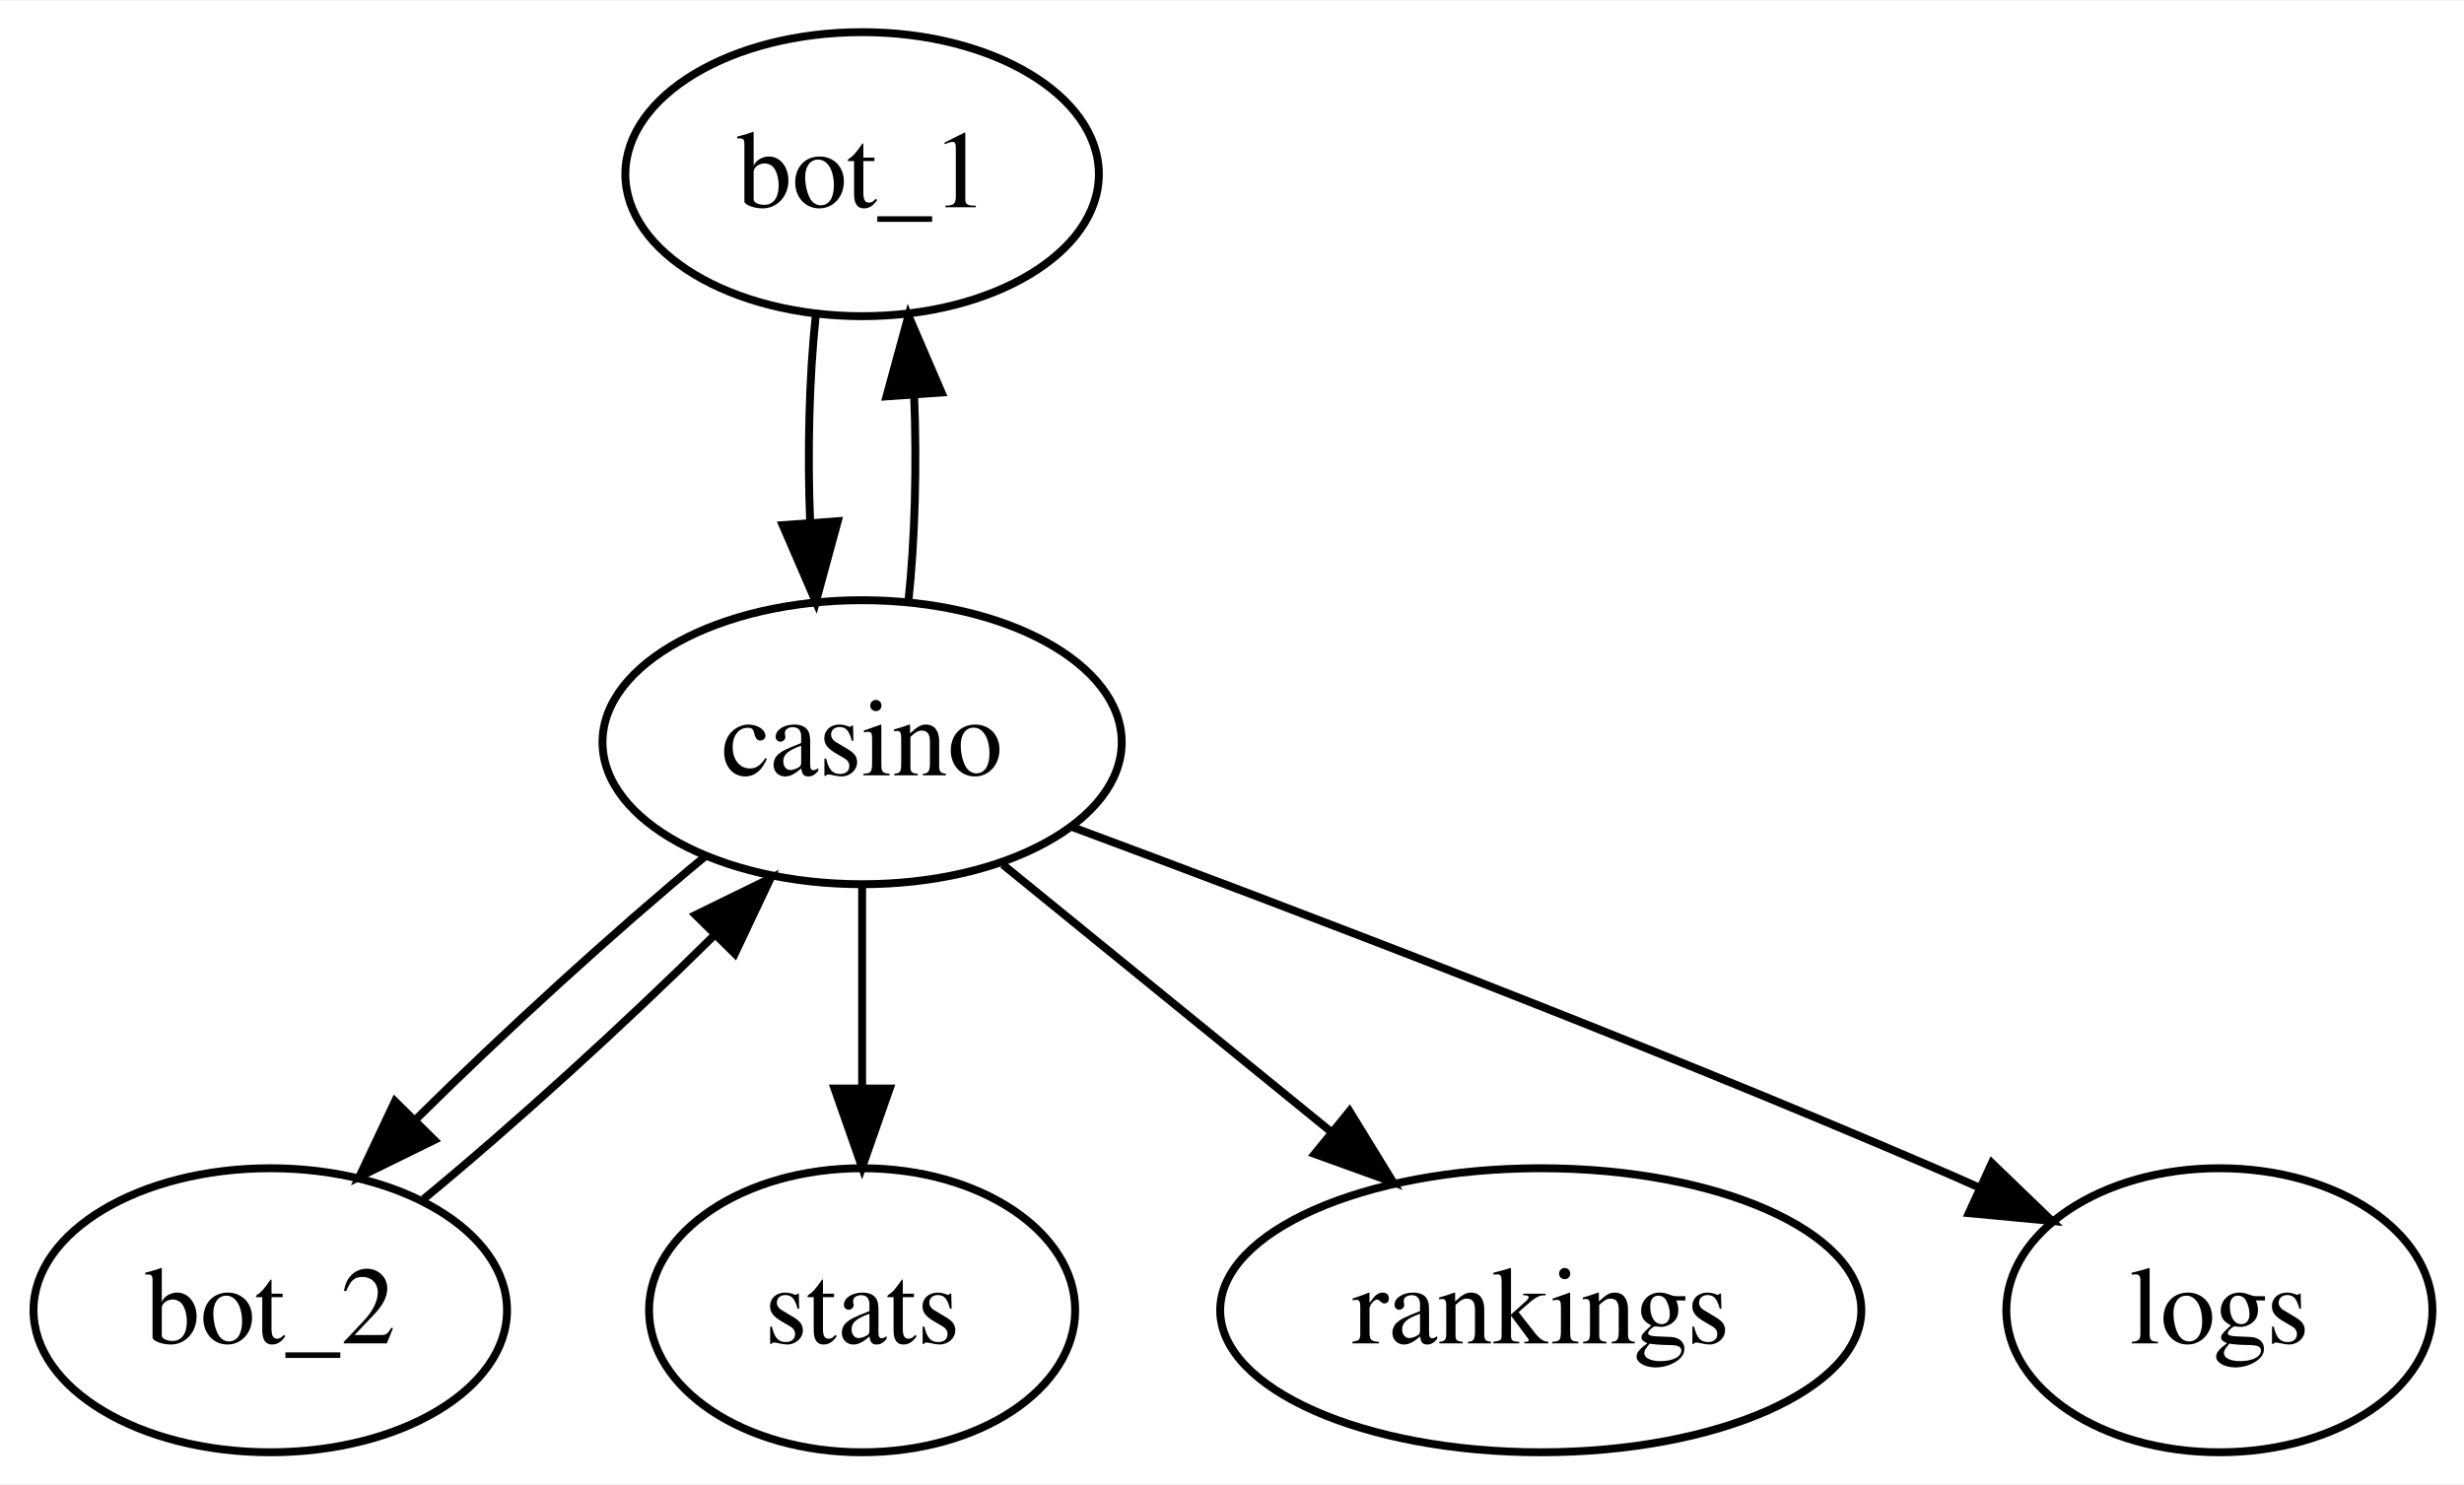
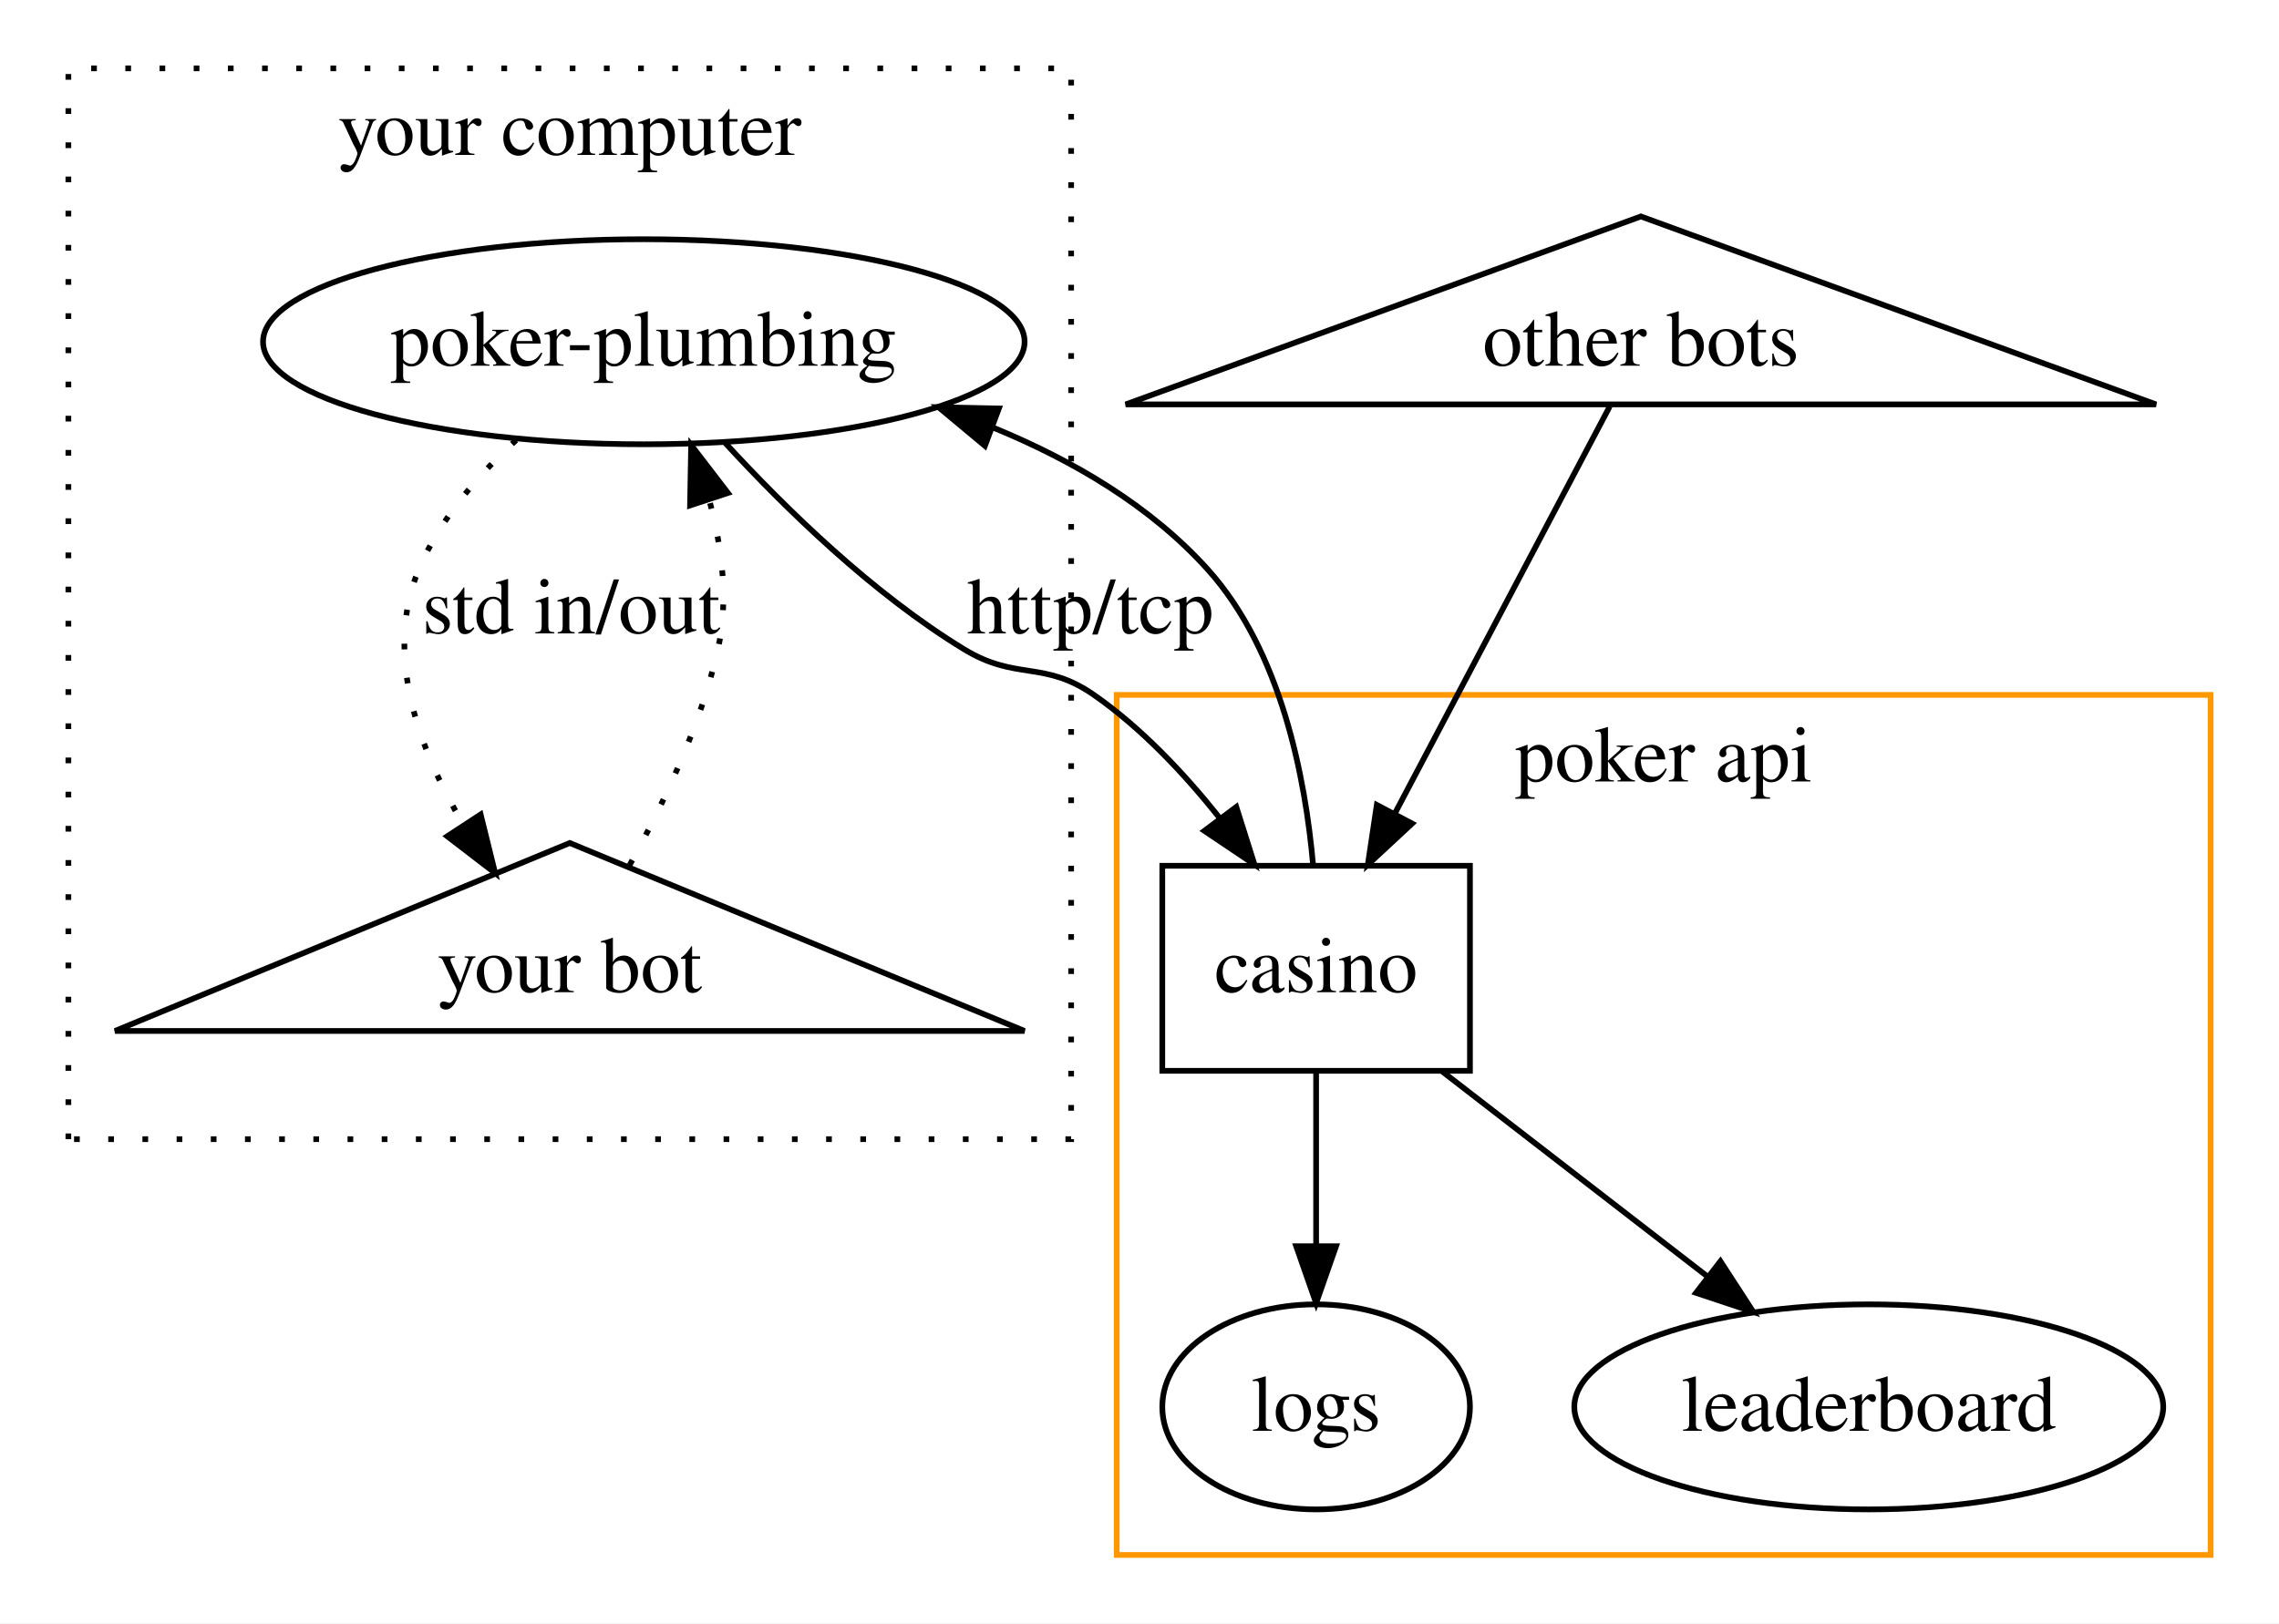
- <svg xmlns="http://www.w3.org/2000/svg" width="312pt" height="188pt" viewBox="0.00 0.00 312.25 188.00">
-   <g id="graph0" class="graph" transform="scale(1 1) rotate(0) translate(4 184)">
-     <polygon fill="white" stroke="none" points="-4,4 -4,-184 308.251,-184 308.251,4 -4,4" />
+ <svg xmlns="http://www.w3.org/2000/svg" width="400pt" height="285pt" viewBox="0.00 0.00 400.00 285.00">
+   <g id="graph0" class="graph" transform="scale(1 1) rotate(0) translate(4 281)">
+     <polygon fill="white" stroke="none" points="-4,4 -4,-281 396,-281 396,4 -4,4" />
+     <g id="clust1" class="cluster">
+       <polygon fill="none" stroke="black" stroke-dasharray="1,5" points="8,-81 8,-269 184,-269 184,-81 8,-81" />
+       <text text-anchor="middle" x="96" y="-253.8" font-family="Times,serif" font-size="14.00">your computer</text>
+     </g>
+     <g id="clust2" class="cluster">
+       <polygon fill="none" stroke="#ff9800" points="192,-8 192,-159 384,-159 384,-8 192,-8" />
+       <text text-anchor="middle" x="288" y="-143.8" font-family="Times,serif" font-size="14.00">poker api</text>
+     </g>
    <g id="node1" class="node">
-       <ellipse fill="none" stroke="black" cx="105.251" cy="-162" rx="30.003" ry="18" />
-       <text text-anchor="middle" x="105.251" y="-157.8" font-family="Times,serif" font-size="14.00">bot_1</text>
+       <ellipse fill="none" stroke="black" cx="109" cy="-221" rx="66.832" ry="18" />
+       <text text-anchor="middle" x="109" y="-216.8" font-family="Times,serif" font-size="14.00">poker-plumbing</text>
    </g>
    <g id="node2" class="node">
-       <ellipse fill="none" stroke="black" cx="105.251" cy="-90" rx="32.899" ry="18" />
-       <text text-anchor="middle" x="105.251" y="-85.8" font-family="Times,serif" font-size="14.00">casino</text>
+       <polygon fill="none" stroke="black" points="96,-133 16.186,-100 175.813,-100 96,-133" />
+       <text text-anchor="middle" x="96" y="-106.8" font-family="Times,serif" font-size="14.00">your bot</text>
    </g>
    <g id="edge1" class="edge">
-       <path fill="none" stroke="black" d="M99.373,-144.055C98.542,-136.231 98.305,-126.748 98.661,-117.977" />
-       <polygon fill="black" stroke="black" points="102.167,-118.013 99.389,-107.789 95.185,-117.514 102.167,-118.013" />
+       <path fill="none" stroke="black" stroke-dasharray="1,5" d="M86.592,-203.729C79.779,-197.472 73.136,-189.714 69.493,-181 63.341,-166.281 69.414,-149.587 77.29,-136.306" />
+       <polygon fill="black" stroke="black" points="80.359,-138.009 82.903,-127.724 74.5,-134.177 80.359,-138.009" />
+       <text text-anchor="middle" x="96.253" y="-169.8" font-family="Times,serif" font-size="14.00">std in/out</text>
+     </g>
+     <g id="node4" class="node">
+       <polygon fill="none" stroke="black" points="254,-129 200,-129 200,-93 254,-93 254,-129" />
+       <text text-anchor="middle" x="227" y="-106.8" font-family="Times,serif" font-size="14.00">casino</text>
+     </g>
+     <g id="edge6" class="edge">
+       <path fill="none" stroke="black" d="M123.291,-203.231C133.873,-191.701 149.186,-176.766 165.228,-167 174.391,-161.422 179.195,-165.128 188,-159 196.309,-153.218 203.844,-145.212 210.028,-137.445" />
+       <polygon fill="black" stroke="black" points="212.988,-139.33 216.179,-129.227 207.385,-135.135 212.988,-139.33" />
+       <text text-anchor="middle" x="187.386" y="-169.8" font-family="Times,serif" font-size="14.00">http/tcp</text>
    </g>
    <g id="edge2" class="edge">
-       <path fill="none" stroke="black" d="M111.112,-107.789C111.951,-115.591 112.196,-125.067 111.848,-133.848" />
-       <polygon fill="black" stroke="black" points="108.34,-133.834 111.129,-144.055 115.323,-134.325 108.34,-133.834" />
+       <path fill="none" stroke="black" stroke-dasharray="1,5" d="M106.51,-129.119C112.335,-139.629 118.993,-153.603 122,-167 123.918,-175.544 122.756,-184.826 120.489,-193.201" />
+       <polygon fill="black" stroke="black" points="117.114,-192.262 117.308,-202.855 123.762,-194.452 117.114,-192.262" />
    </g>
    <g id="node3" class="node">
-       <ellipse fill="none" stroke="black" cx="30.251" cy="-18" rx="30.003" ry="18" />
-       <text text-anchor="middle" x="30.251" y="-13.8" font-family="Times,serif" font-size="14.00">bot_2</text>
+       <polygon fill="none" stroke="black" points="284,-243 193.579,-210 374.421,-210 284,-243" />
+       <text text-anchor="middle" x="284" y="-216.8" font-family="Times,serif" font-size="14.00">other bots</text>
+     </g>
+     <g id="edge3" class="edge">
+       <path fill="none" stroke="black" d="M278.535,-209.645C269.914,-193.311 252.895,-161.065 240.775,-138.1" />
+       <polygon fill="black" stroke="black" points="243.842,-136.413 236.079,-129.202 237.651,-139.68 243.842,-136.413" />
+     </g>
+     <g id="edge7" class="edge">
+       <path fill="none" stroke="black" d="M226.473,-129.057C225.123,-144.403 220.873,-166.676 208,-181 197.967,-192.163 184.33,-200.169 170.388,-205.897" />
+       <polygon fill="black" stroke="black" points="168.868,-202.729 160.727,-209.51 171.32,-209.285 168.868,-202.729" />
+     </g>
+     <g id="node5" class="node">
+       <ellipse fill="none" stroke="black" cx="227" cy="-34" rx="27" ry="18" />
+       <text text-anchor="middle" x="227" y="-29.8" font-family="Times,serif" font-size="14.00">logs</text>
    </g>
    <g id="edge4" class="edge">
-       <path fill="none" stroke="black" d="M85.332,-75.503C73.922,-66.078 59.87,-53.255 48.718,-42.207" />
-       <polygon fill="black" stroke="black" points="51.04,-39.576 41.529,-34.906 46.052,-44.487 51.04,-39.576" />
+       <path fill="none" stroke="black" d="M227,-92.981C227,-83.936 227,-72.597 227,-62.351" />
+       <polygon fill="black" stroke="black" points="230.5,-62.211 227,-52.211 223.5,-62.211 230.5,-62.211" />
    </g>
-     <g id="node4" class="node">
-       <ellipse fill="none" stroke="black" cx="105.251" cy="-18" rx="27" ry="18" />
-       <text text-anchor="middle" x="105.251" y="-13.8" font-family="Times,serif" font-size="14.00">stats</text>
+     <g id="node6" class="node">
+       <ellipse fill="none" stroke="black" cx="324" cy="-34" rx="51.683" ry="18" />
+       <text text-anchor="middle" x="324" y="-29.8" font-family="Times,serif" font-size="14.00">leaderboard</text>
    </g>
    <g id="edge5" class="edge">
-       <path fill="none" stroke="black" d="M105.251,-71.697C105.251,-63.983 105.251,-54.712 105.251,-46.112" />
-       <polygon fill="black" stroke="black" points="108.751,-46.104 105.251,-36.104 101.751,-46.104 108.751,-46.104" />
-     </g>
-     <g id="node5" class="node">
-       <ellipse fill="none" stroke="black" cx="191.251" cy="-18" rx="40.625" ry="18" />
-       <text text-anchor="middle" x="191.251" y="-13.8" font-family="Times,serif" font-size="14.00">rankings</text>
-     </g>
-     <g id="edge6" class="edge">
-       <path fill="none" stroke="black" d="M123.07,-74.496C135.048,-64.746 151.052,-51.72 164.544,-40.738" />
-       <polygon fill="black" stroke="black" points="167.016,-43.239 172.562,-34.212 162.597,-37.81 167.016,-43.239" />
-     </g>
-     <g id="node6" class="node">
-       <ellipse fill="none" stroke="black" cx="277.251" cy="-18" rx="27" ry="18" />
-       <text text-anchor="middle" x="277.251" y="-13.8" font-family="Times,serif" font-size="14.00">logs</text>
-     </g>
-     <g id="edge7" class="edge">
-       <path fill="none" stroke="black" d="M131.798,-79.279C159.372,-69.037 203.659,-52.178 241.251,-36 243.06,-35.221 244.913,-34.405 246.777,-33.57" />
-       <polygon fill="black" stroke="black" points="248.415,-36.669 256.042,-29.315 245.494,-30.308 248.415,-36.669" />
-     </g>
-     <g id="edge3" class="edge">
-       <path fill="none" stroke="black" d="M49.694,-32.105C61.057,-41.457 75.151,-54.295 86.396,-65.409" />
-       <polygon fill="black" stroke="black" points="84.14,-68.107 93.656,-72.765 89.122,-63.189 84.14,-68.107" />
+       <path fill="none" stroke="black" d="M249.011,-92.981C262.877,-82.26 280.909,-68.317 295.816,-56.791" />
+       <polygon fill="black" stroke="black" points="297.96,-59.558 303.73,-50.672 293.678,-54.02 297.96,-59.558" />
    </g>
  </g>
</svg>
